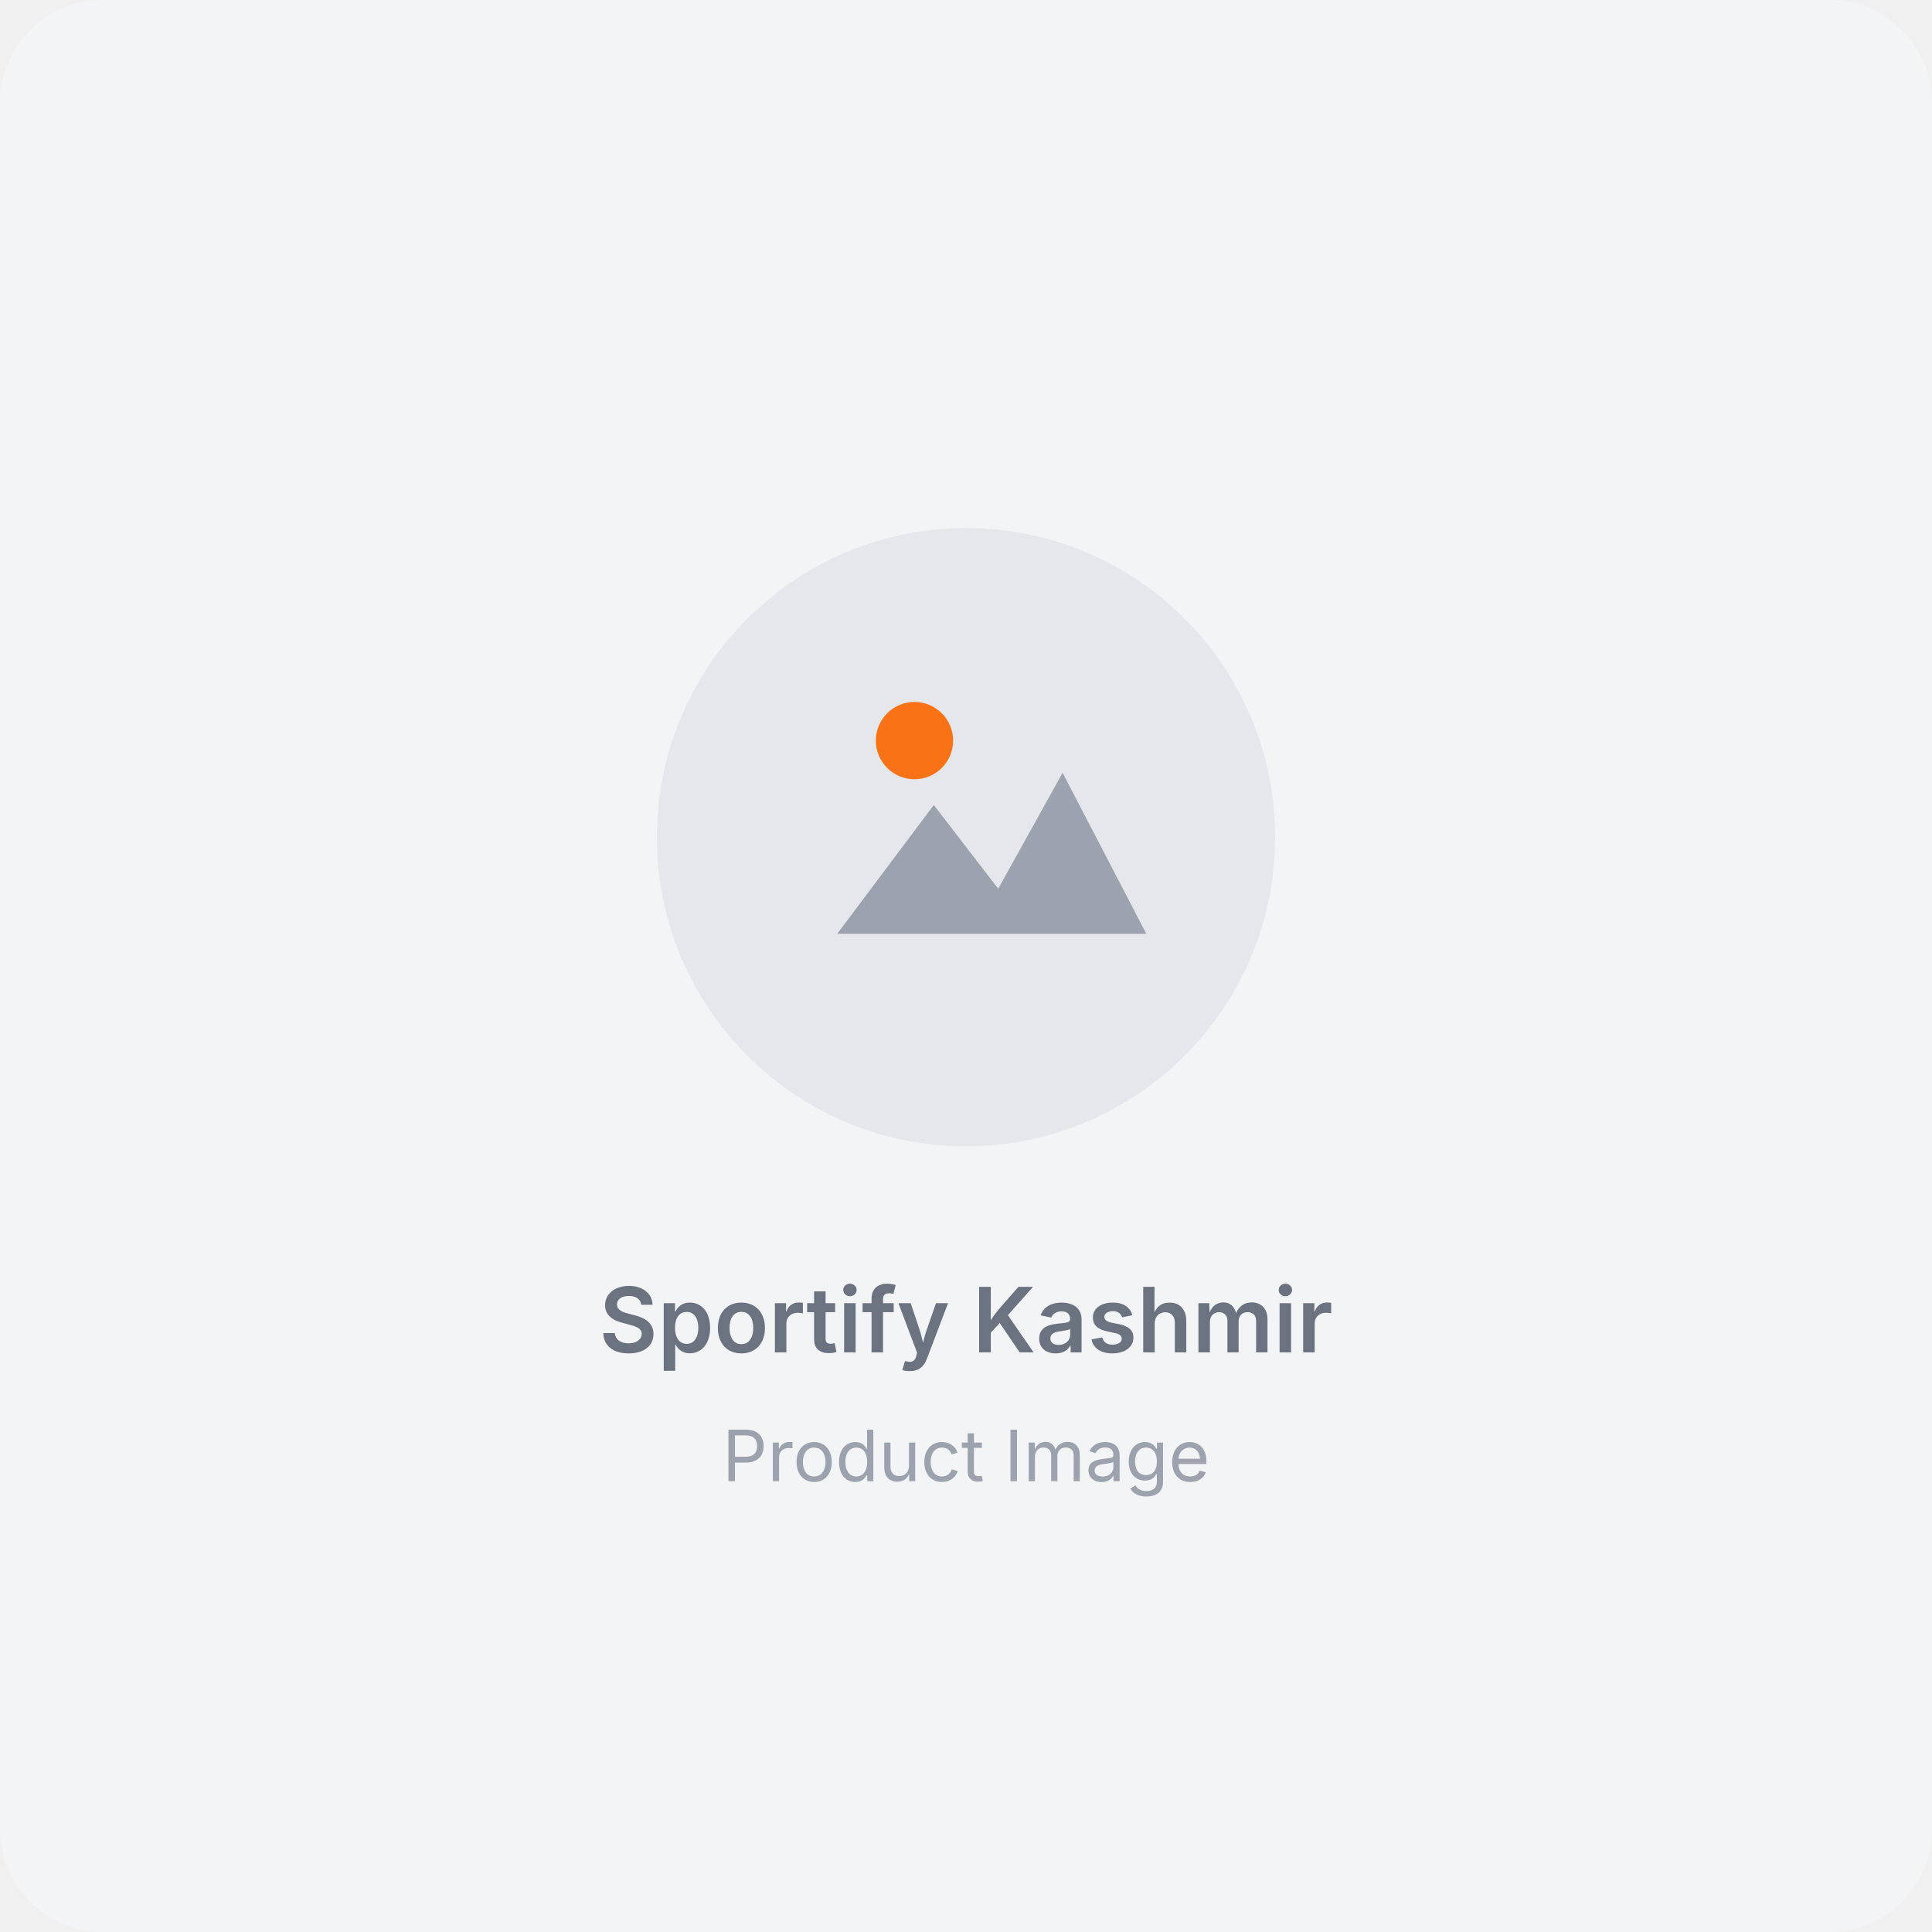
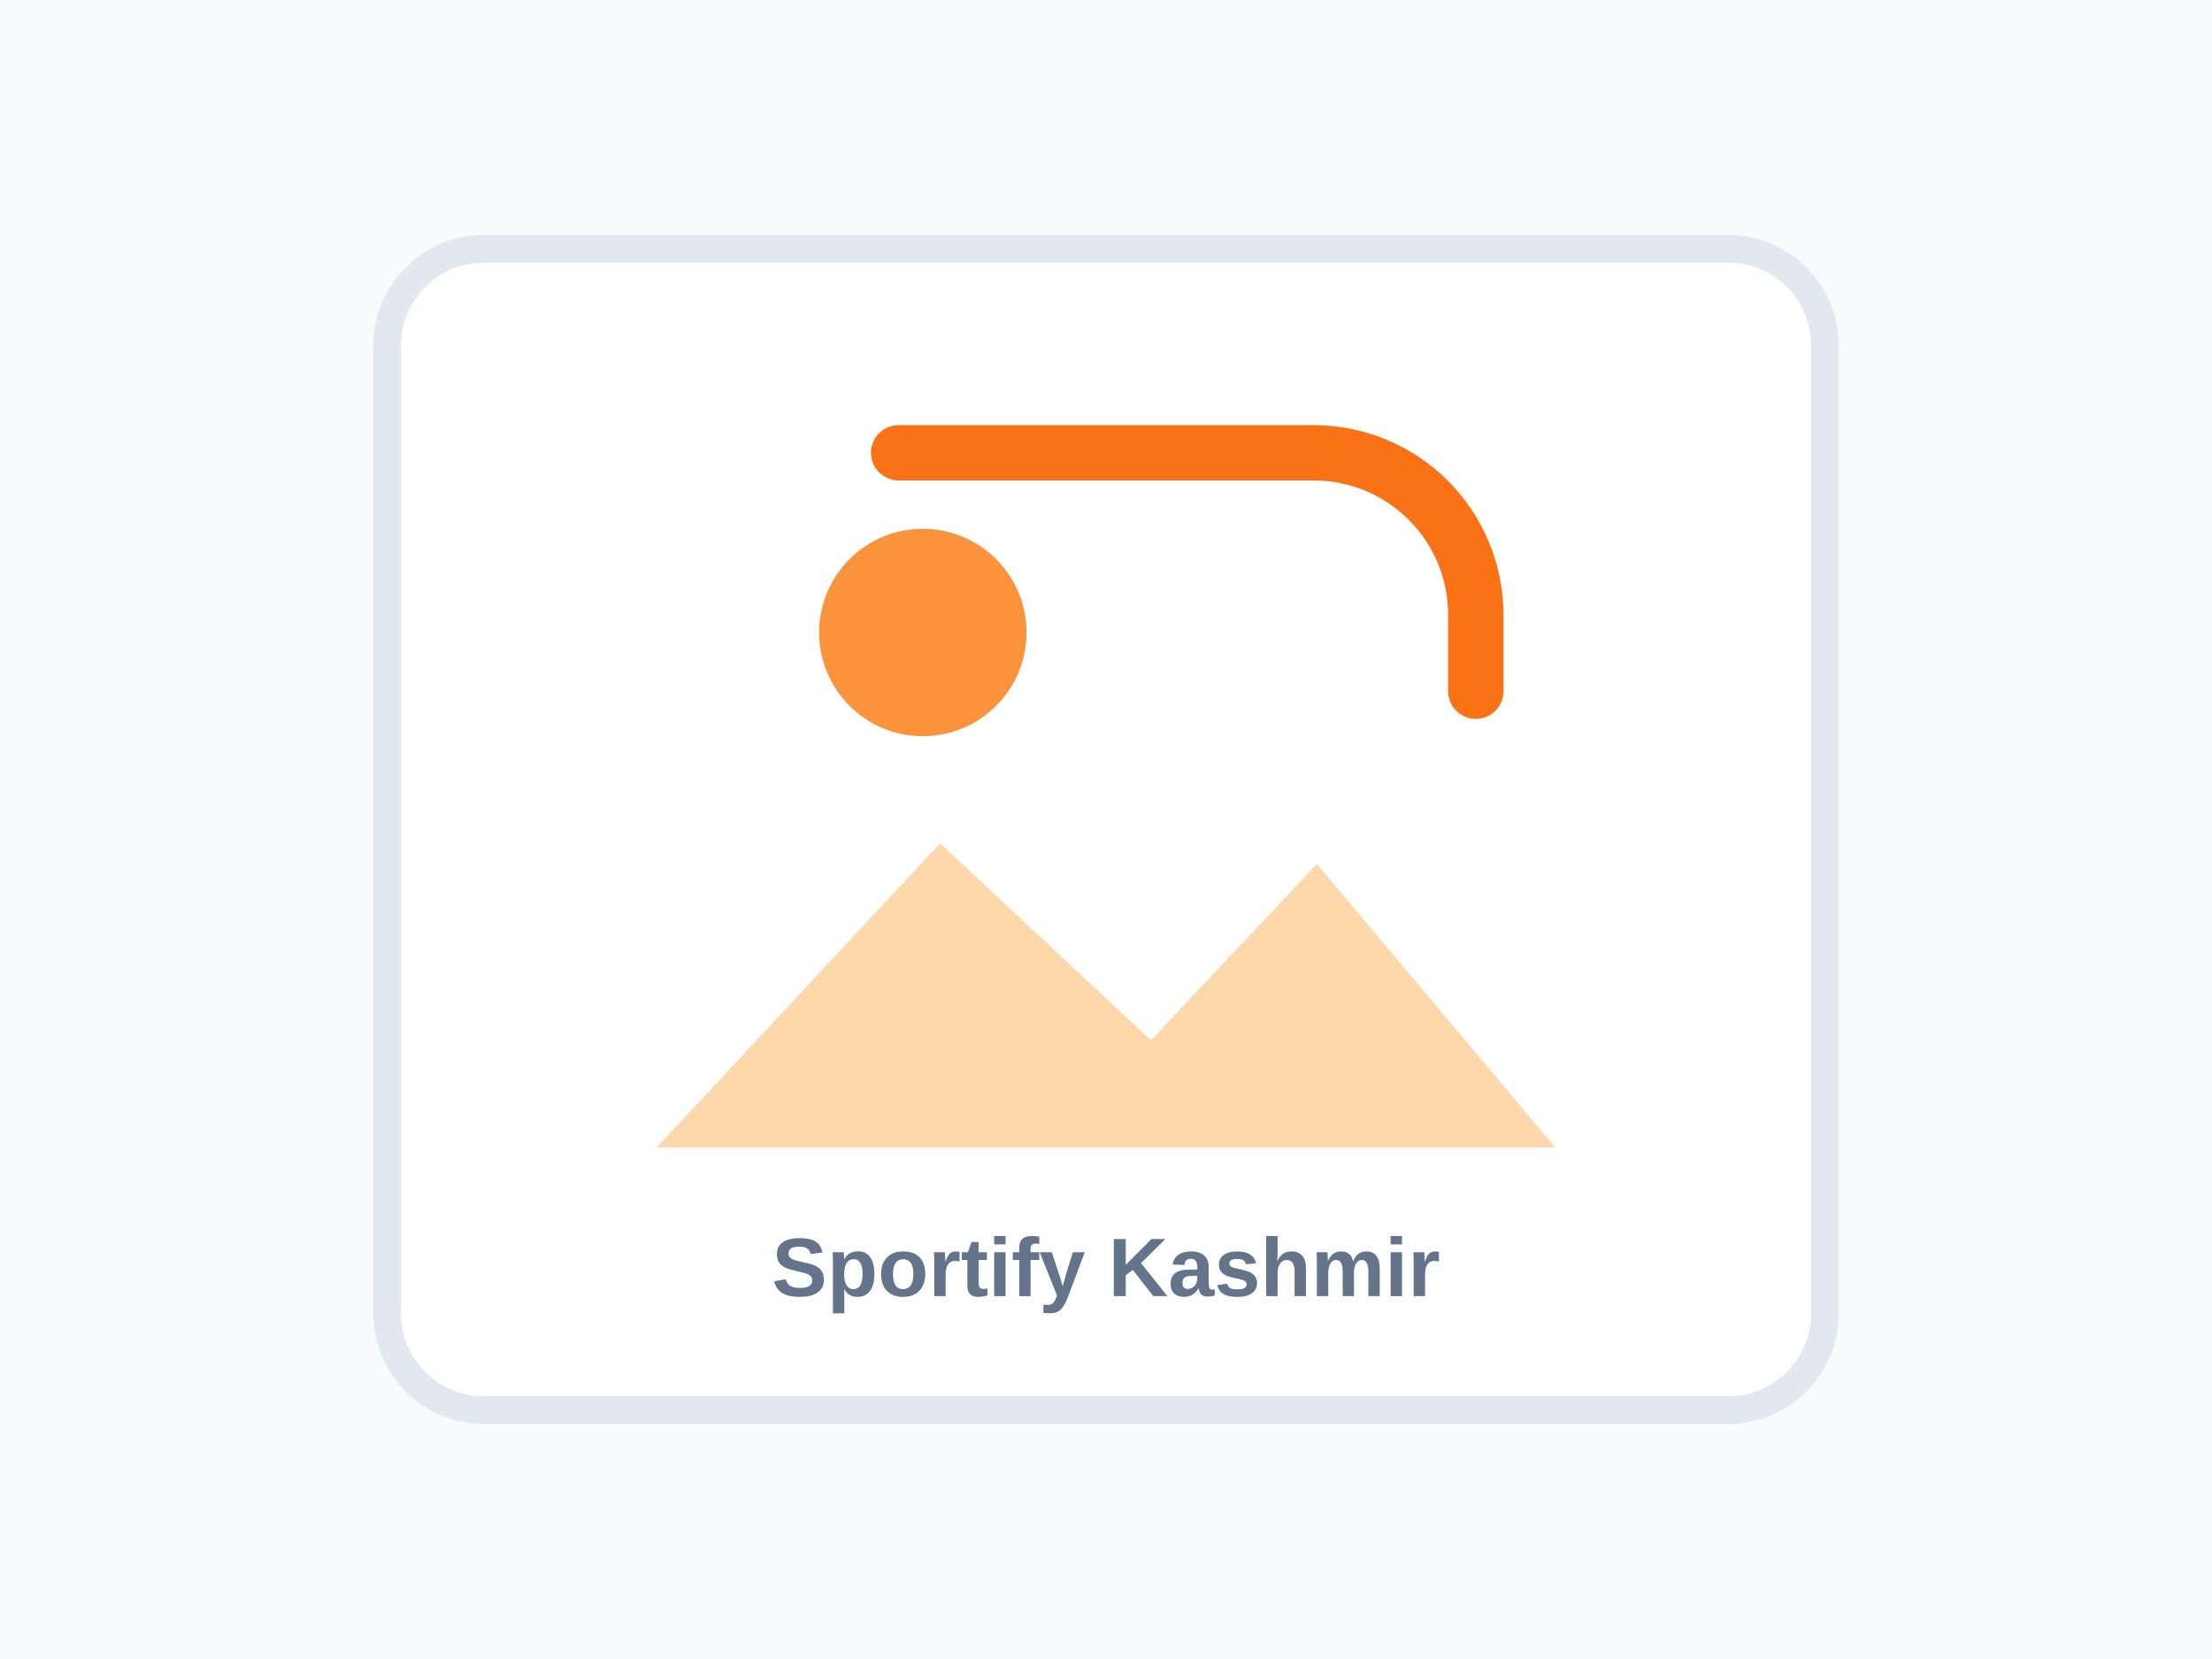
- <svg xmlns="http://www.w3.org/2000/svg" width="300" height="300" viewBox="0 0 300 300" fill="none">
-   <rect width="300" height="300" rx="16" fill="#F3F4F6" />
-   <circle cx="150" cy="130" r="48" fill="#E5E7EB" />
-   <path d="M130 145L145 125L155 138L165 120L178 145H130Z" fill="#9CA3AF" />
-   <circle cx="142" cy="115" r="6" fill="#F97316" />
-   <text x="150" y="210" text-anchor="middle" fill="#6B7280" font-family="system-ui, -apple-system, sans-serif" font-size="14" font-weight="600">Sportify Kashmir</text>
-   <text x="150" y="230" text-anchor="middle" fill="#9CA3AF" font-family="system-ui, -apple-system, sans-serif" font-size="11">Product Image</text>
+ <svg xmlns="http://www.w3.org/2000/svg" viewBox="0 0 640 480" role="img" aria-labelledby="title description">
+   <rect width="640" height="480" fill="#f8fafc" />
+   <rect x="112" y="72" width="416" height="336" rx="28" fill="#fff" stroke="#e2e8f0" stroke-width="8" />
+   <path d="M190 332l82-88 61 57 48-51 69 82H190z" fill="#fed7aa" />
+   <circle cx="267" cy="183" r="30" fill="#fb923c" />
+   <path d="M260 131h120c26 0 47 21 47 47v22" fill="none" stroke="#f97316" stroke-width="16" stroke-linecap="round" />
+   <text x="320" y="375" text-anchor="middle" fill="#64748b" font-family="Arial, sans-serif" font-size="24" font-weight="700">Sportify Kashmir</text>
</svg>
